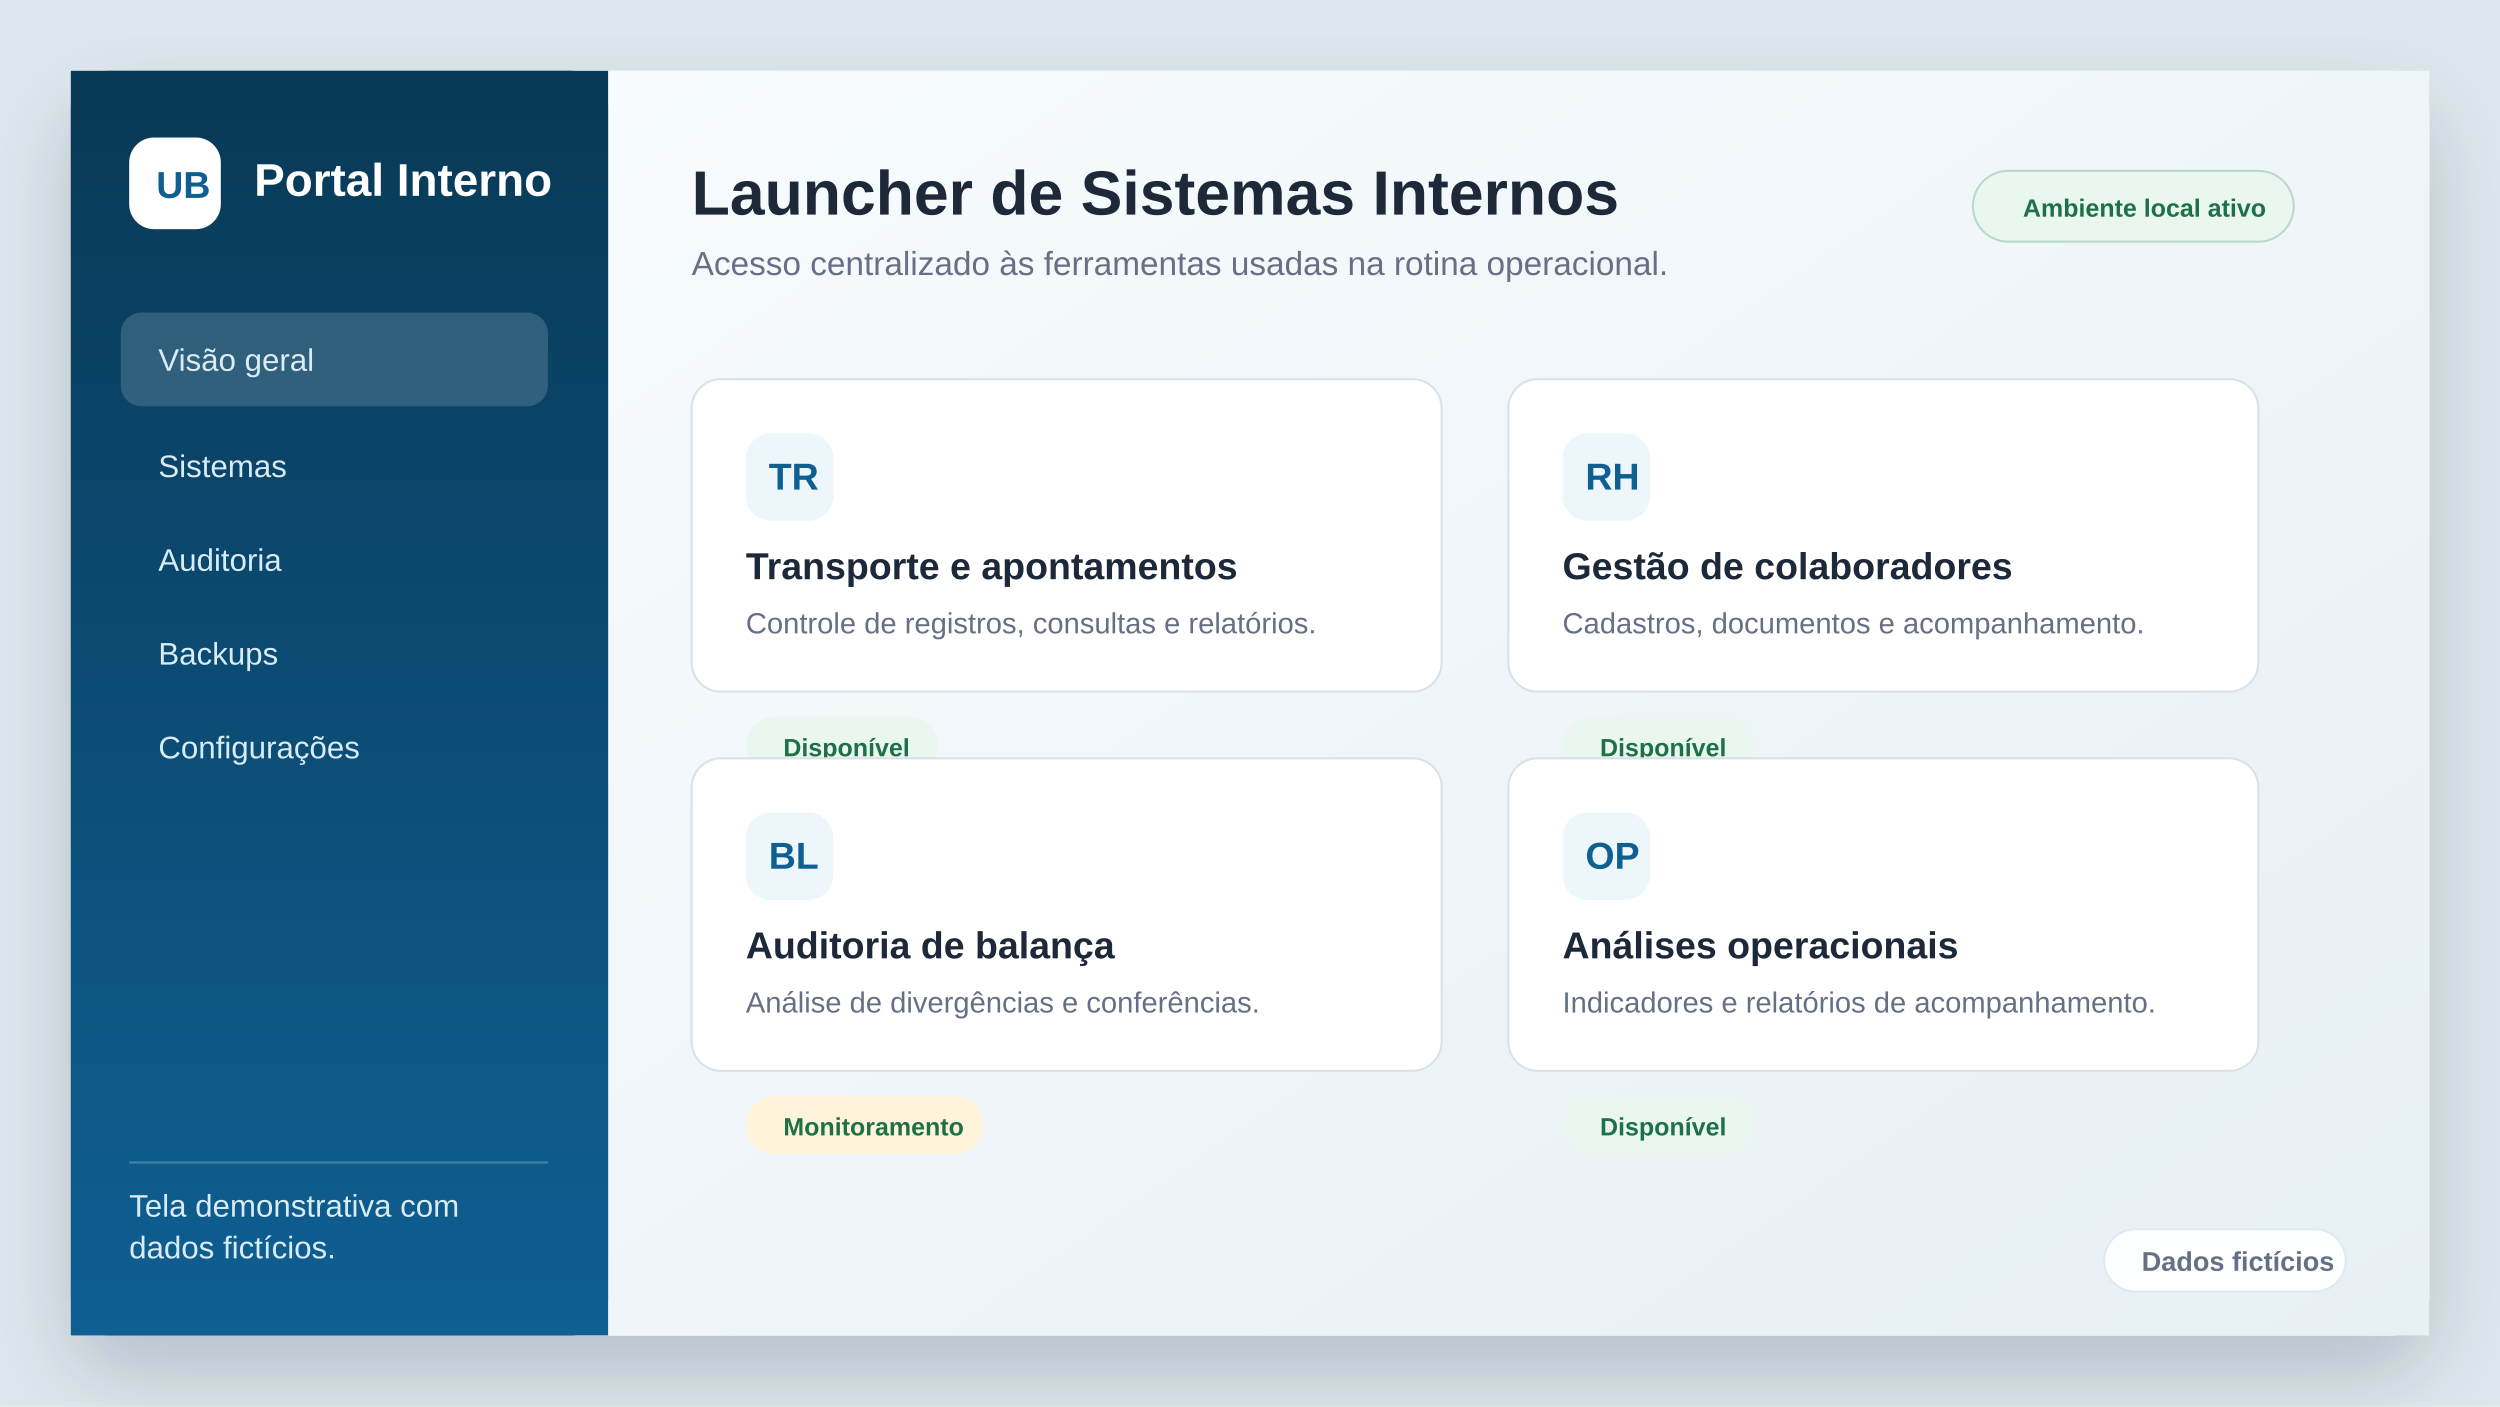
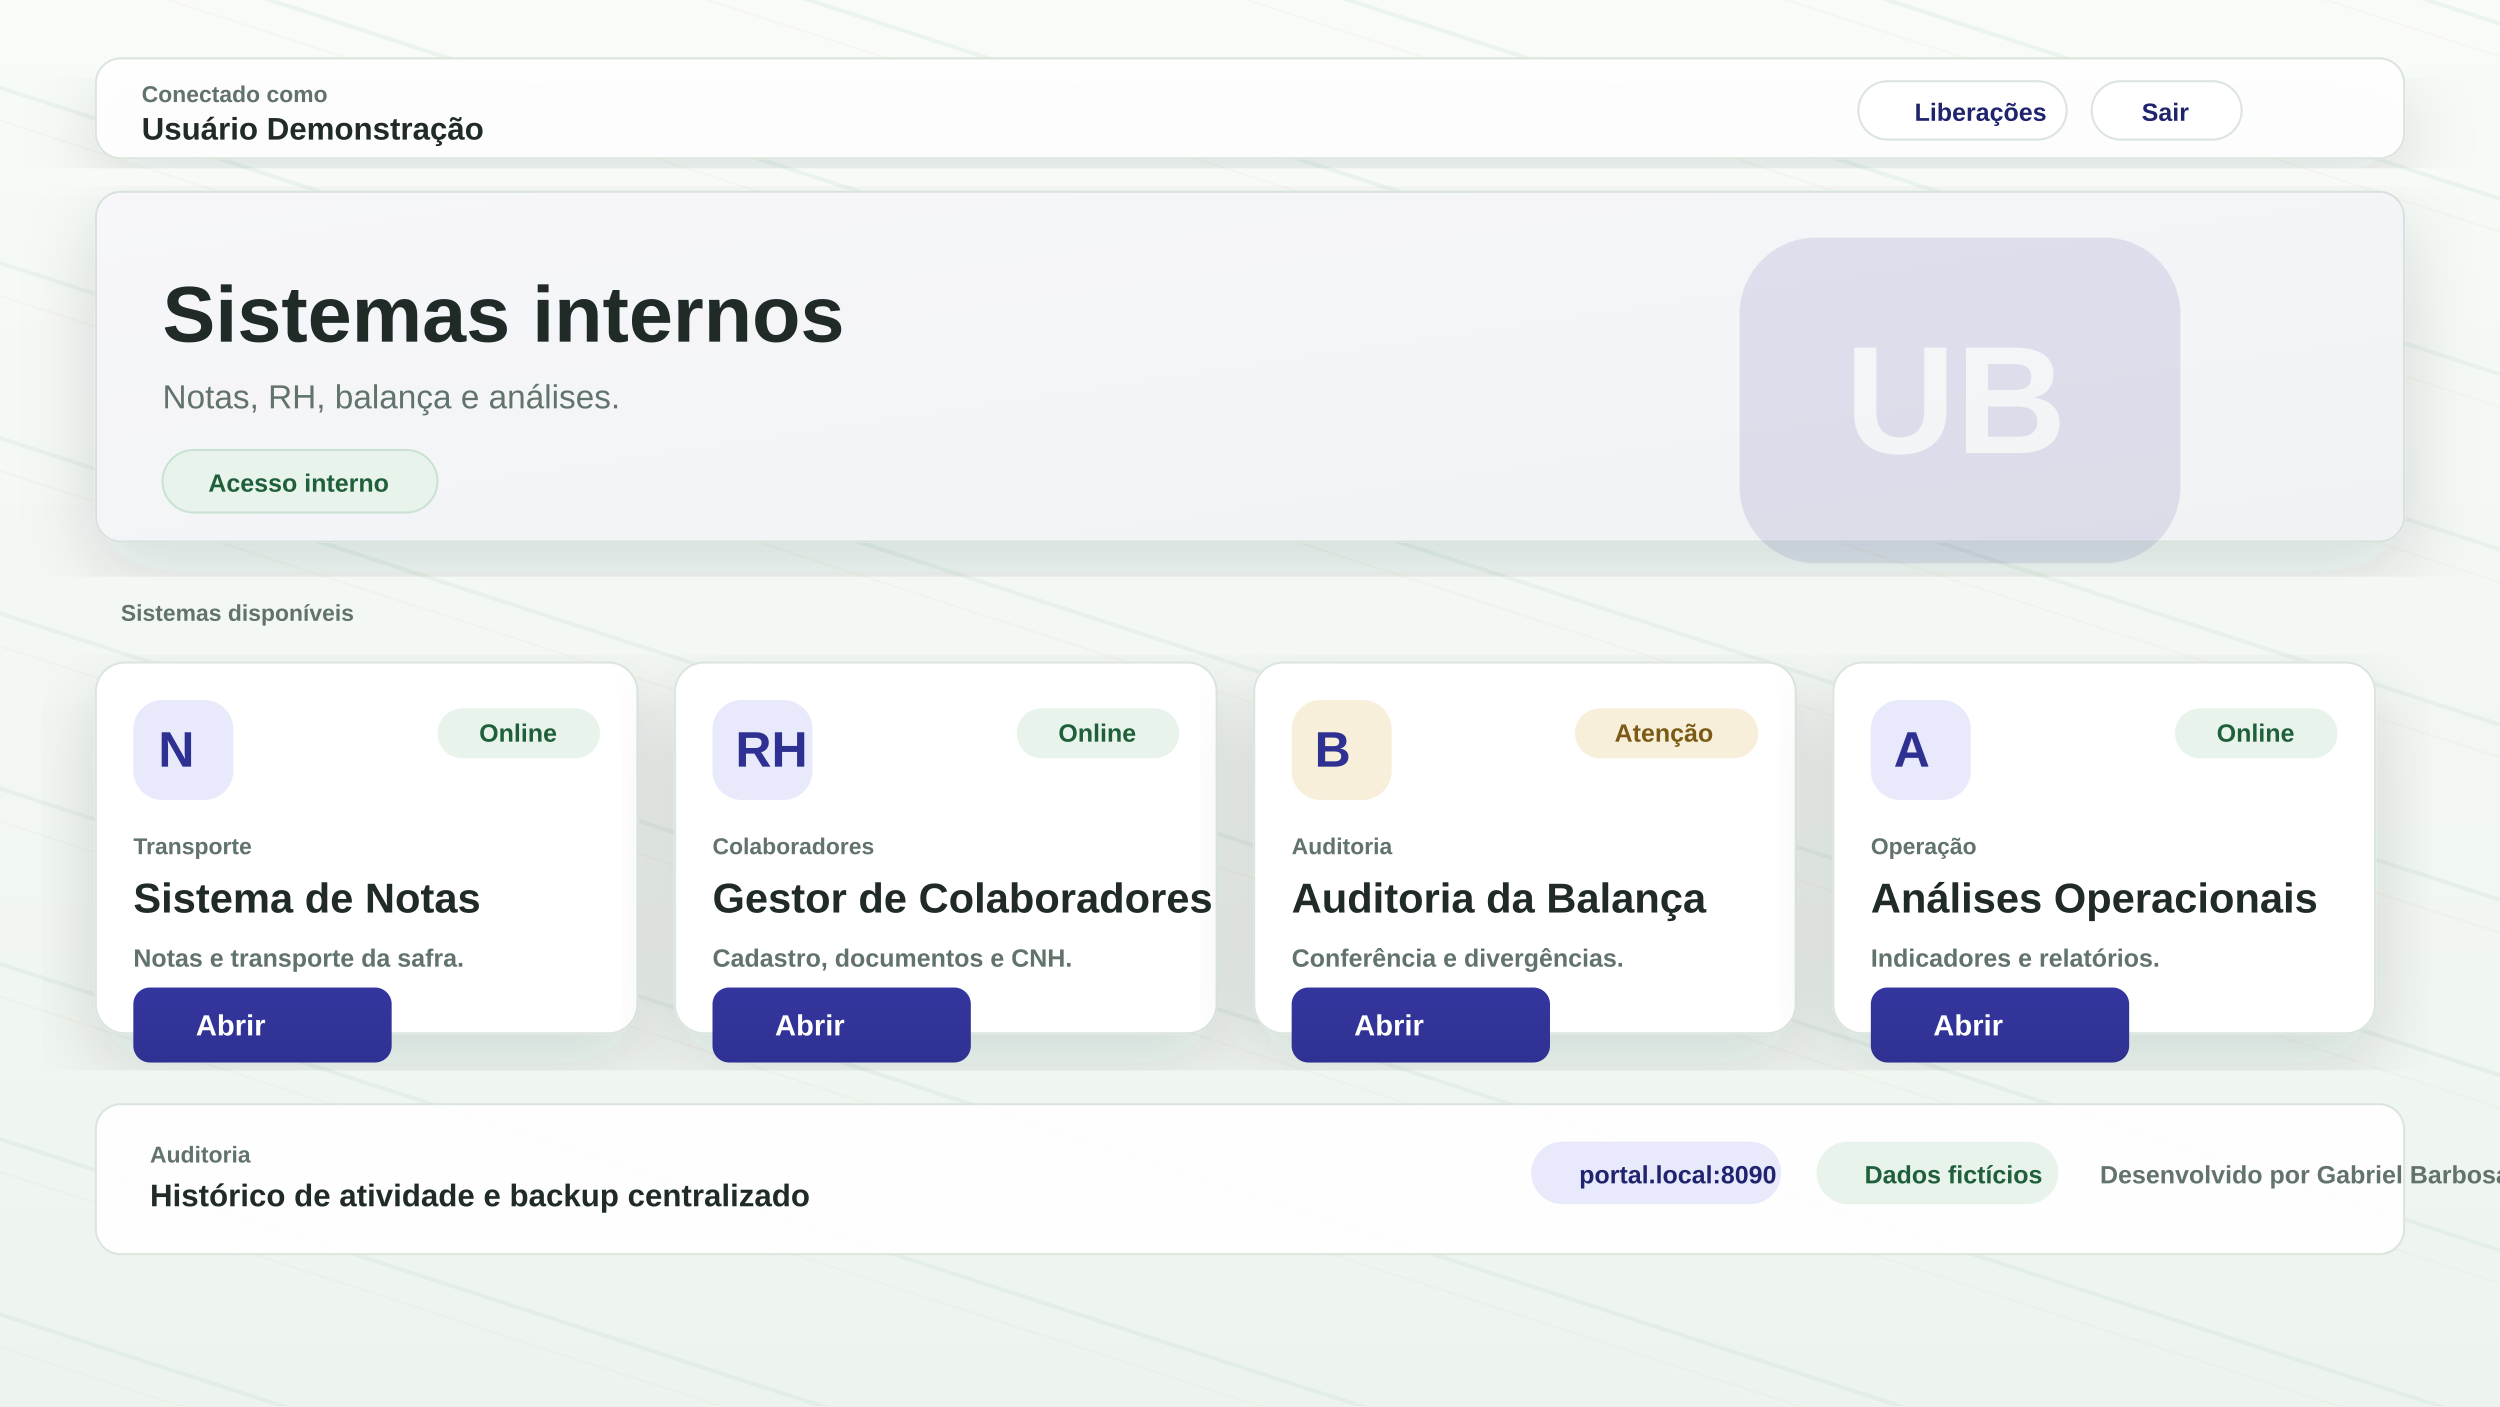
<svg xmlns="http://www.w3.org/2000/svg" width="1200" height="675" viewBox="0 0 1200 675" role="img" aria-label="Tela demonstrativa do portal interno e launcher de sistemas">
  <defs>
-     <linearGradient id="bg" x1="0" x2="1" y1="0" y2="1">
-       <stop offset="0" stop-color="#f7fbfd" />
-       <stop offset="1" stop-color="#e7f0f5" />
+     <linearGradient id="page" x1="0" x2="0" y1="0" y2="1">
+       <stop offset="0" stop-color="#f8fbf8" />
+       <stop offset="1" stop-color="#edf4ef" />
    </linearGradient>
-     <linearGradient id="side" x1="0" x2="0" y1="0" y2="1">
-       <stop offset="0" stop-color="#083956" />
-       <stop offset="1" stop-color="#0f5f93" />
+     <linearGradient id="panel" x1="0" x2="1" y1="0" y2="1">
+       <stop offset="0" stop-color="#ffffff" />
+       <stop offset="1" stop-color="#f8faf7" />
    </linearGradient>
-     <filter id="shadow" x="-20%" y="-20%" width="140%" height="140%">
-       <feDropShadow dx="0" dy="18" stdDeviation="20" flood-color="#101828" flood-opacity="0.18" />
+     <linearGradient id="blue" x1="0" x2="0" y1="0" y2="1">
+       <stop offset="0" stop-color="#34369f" />
+       <stop offset="1" stop-color="#2f3192" />
+     </linearGradient>
+     <filter id="shadow">
+       <feDropShadow dx="0" dy="14" stdDeviation="18" flood-color="#1b3529" flood-opacity="0.14" />
    </filter>
    <style>
-       .title{font:700 30px 'Segoe UI',Arial,sans-serif;fill:#1d2939}.sub{font:400 16px 'Segoe UI',Arial,sans-serif;fill:#667085}.nav{font:500 15px 'Segoe UI',Arial,sans-serif;fill:#d9ecf5}.small{font:600 13px 'Segoe UI',Arial,sans-serif;fill:#667085}.card-title{font:700 18px 'Segoe UI',Arial,sans-serif;fill:#1d2939}.body{font:400 14px 'Segoe UI',Arial,sans-serif;fill:#667085}.badge{font:700 12px 'Segoe UI',Arial,sans-serif;fill:#1e7047}.mark{font:800 18px 'Segoe UI',Arial,sans-serif;fill:#0f5f93}.brand{font:700 22px 'Segoe UI',Arial,sans-serif;fill:white}
+       .h1{font:750 38px 'Segoe UI',Arial,sans-serif;fill:#202b28}.h2{font:750 20px 'Segoe UI',Arial,sans-serif;fill:#202b28}.p{font:400 16px 'Segoe UI',Arial,sans-serif;fill:#61736b}.small{font:700 12px 'Segoe UI',Arial,sans-serif;fill:#61736b}.tiny{font:750 11px 'Segoe UI',Arial,sans-serif;fill:#61736b;text-transform:uppercase}.strong{font:800 15px 'Segoe UI',Arial,sans-serif;fill:#202b28}.brand{font:900 24px 'Segoe UI',Arial,sans-serif;fill:#2f3192}.badge{font:800 12px 'Segoe UI',Arial,sans-serif;fill:#1f5f3a}.button{font:850 14px 'Segoe UI',Arial,sans-serif;fill:#fff}.link{font:800 12px 'Segoe UI',Arial,sans-serif;fill:#20246f}.gold{fill:#7a5a14}.muted{fill:#61736b}
    </style>
+     <pattern id="cane" width="80" height="80" patternUnits="userSpaceOnUse" patternTransform="rotate(18)">
+       <path d="M0 40H80" stroke="#2f7d4f" stroke-opacity="0.08" stroke-width="2" />
+       <path d="M0 55H80" stroke="#c8a24a" stroke-opacity="0.08" stroke-width="1" />
+     </pattern>
  </defs>
-   <rect width="1200" height="675" fill="#dde8ee" />
-   <rect x="34" y="34" width="1132" height="607" rx="18" fill="white" filter="url(#shadow)" />
-   <rect x="34" y="34" width="258" height="607" rx="18" fill="url(#side)" />
-   <rect x="34" y="34" width="258" height="607" fill="url(#side)" />
-   <rect x="62" y="66" width="44" height="44" rx="12" fill="white" />
-   <text x="75" y="95" class="mark">UB</text>
-   <text x="122" y="94" class="brand">Portal Interno</text>
-   <rect x="58" y="150" width="205" height="45" rx="10" fill="white" opacity="0.16" />
-   <text x="76" y="178" class="nav" fill="white">Visão geral</text>
-   <text x="76" y="229" class="nav">Sistemas</text>
-   <text x="76" y="274" class="nav">Auditoria</text>
-   <text x="76" y="319" class="nav">Backups</text>
-   <text x="76" y="364" class="nav">Configurações</text>
-   <line x1="62" y1="558" x2="263" y2="558" stroke="white" stroke-opacity="0.24" />
-   <text x="62" y="584" class="nav" font-size="13">Tela demonstrativa com</text>
-   <text x="62" y="604" class="nav" font-size="13">dados fictícios.</text>
-   <rect x="292" y="34" width="874" height="607" fill="url(#bg)" />
-   <text x="332" y="103" class="title">Launcher de Sistemas Internos</text>
-   <text x="332" y="132" class="sub">Acesso centralizado às ferramentas usadas na rotina operacional.</text>
-   <rect x="947" y="82" width="154" height="34" rx="17" fill="#e9f7ef" stroke="#b9d9c9" />
-   <text x="971" y="104" class="badge">Ambiente local ativo</text>
-   <g>
-     <rect x="332" y="182" width="360" height="150" rx="14" fill="white" stroke="#d9e2ea" />
-     <rect x="358" y="208" width="42" height="42" rx="12" fill="#edf7fb" />
-     <text x="369" y="235" class="mark">TR</text>
-     <text x="358" y="278" class="card-title">Transporte e apontamentos</text>
-     <text x="358" y="304" class="body">Controle de registros, consultas e relatórios.</text>
-     <rect x="358" y="344" width="92" height="28" rx="14" fill="#e9f7ef" />
-     <text x="376" y="363" class="badge">Disponível</text>
+   <rect width="1200" height="675" fill="url(#page)" />
+   <rect width="1200" height="675" fill="url(#cane)" opacity="0.7" />
+   <rect x="46" y="28" width="1108" height="48" rx="12" fill="#ffffff" fill-opacity="0.86" stroke="#dbe5de" filter="url(#shadow)" />
+   <text x="68" y="49" class="tiny">Conectado como</text>
+   <text x="68" y="67" class="strong">Usuário Demonstração</text>
+   <rect x="892" y="39" width="100" height="28" rx="14" fill="#ffffff" stroke="#dbe5de" />
+   <text x="919" y="58" class="link">Liberações</text>
+   <rect x="1004" y="39" width="72" height="28" rx="14" fill="#ffffff" stroke="#dbe5de" />
+   <text x="1028" y="58" class="link">Sair</text>
+   <rect x="46" y="92" width="1108" height="168" rx="12" fill="url(#panel)" stroke="#dbe5de" filter="url(#shadow)" />
+   <rect x="46" y="92" width="1108" height="168" rx="12" fill="#2f3192" opacity="0.04" />
+   <g opacity="0.11" transform="translate(835 114) scale(2.3)">
+     <rect x="0" y="0" width="92" height="68" rx="16" fill="#2f3192" />
+     <text x="22" y="45" font-family="Segoe UI,Arial" font-size="32" font-weight="900" fill="#ffffff">UB</text>
  </g>
-   <g>
-     <rect x="724" y="182" width="360" height="150" rx="14" fill="white" stroke="#d9e2ea" />
-     <rect x="750" y="208" width="42" height="42" rx="12" fill="#edf7fb" />
-     <text x="761" y="235" class="mark">RH</text>
-     <text x="750" y="278" class="card-title">Gestão de colaboradores</text>
-     <text x="750" y="304" class="body">Cadastros, documentos e acompanhamento.</text>
-     <rect x="750" y="344" width="92" height="28" rx="14" fill="#e9f7ef" />
-     <text x="768" y="363" class="badge">Disponível</text>
+   <text x="78" y="164" class="h1">Sistemas internos</text>
+   <text x="78" y="196" class="p">Notas, RH, balança e análises.</text>
+   <rect x="78" y="216" width="132" height="30" rx="15" fill="#e8f3ec" stroke="#c9e2d3" />
+   <text x="100" y="236" class="badge">Acesso interno</text>
+   <text x="58" y="298" class="tiny">Sistemas disponíveis</text>
+   <g transform="translate(46 318)">
+     <rect width="260" height="178" rx="14" fill="#ffffff" stroke="#dbe5de" filter="url(#shadow)" />
+     <rect x="18" y="18" width="48" height="48" rx="14" fill="#e8eafb" />
+     <text x="30" y="50" class="brand">N</text>
+     <rect x="164" y="22" width="78" height="24" rx="12" fill="#e8f3ec" />
+     <text x="184" y="38" class="badge">Online</text>
+     <text x="18" y="92" class="tiny">Transporte</text>
+     <text x="18" y="120" class="h2">Sistema de Notas</text>
+     <text x="18" y="146" class="small">Notas e transporte da safra.</text>
+     <rect x="18" y="156" width="124" height="36" rx="8" fill="url(#blue)" />
+     <text x="48" y="179" class="button">Abrir</text>
  </g>
-   <g>
-     <rect x="332" y="364" width="360" height="150" rx="14" fill="white" stroke="#d9e2ea" />
-     <rect x="358" y="390" width="42" height="42" rx="12" fill="#edf7fb" />
-     <text x="369" y="417" class="mark">BL</text>
-     <text x="358" y="460" class="card-title">Auditoria de balança</text>
-     <text x="358" y="486" class="body">Análise de divergências e conferências.</text>
-     <rect x="358" y="526" width="114" height="28" rx="14" fill="#fff4db" />
-     <text x="376" y="545" class="badge" fill="#94640f">Monitoramento</text>
+   <g transform="translate(324 318)">
+     <rect width="260" height="178" rx="14" fill="#ffffff" stroke="#dbe5de" filter="url(#shadow)" />
+     <rect x="18" y="18" width="48" height="48" rx="14" fill="#e8eafb" />
+     <text x="29" y="50" class="brand">RH</text>
+     <rect x="164" y="22" width="78" height="24" rx="12" fill="#e8f3ec" />
+     <text x="184" y="38" class="badge">Online</text>
+     <text x="18" y="92" class="tiny">Colaboradores</text>
+     <text x="18" y="120" class="h2">Gestor de Colaboradores</text>
+     <text x="18" y="146" class="small">Cadastro, documentos e CNH.</text>
+     <rect x="18" y="156" width="124" height="36" rx="8" fill="url(#blue)" />
+     <text x="48" y="179" class="button">Abrir</text>
  </g>
-   <g>
-     <rect x="724" y="364" width="360" height="150" rx="14" fill="white" stroke="#d9e2ea" />
-     <rect x="750" y="390" width="42" height="42" rx="12" fill="#edf7fb" />
-     <text x="761" y="417" class="mark">OP</text>
-     <text x="750" y="460" class="card-title">Análises operacionais</text>
-     <text x="750" y="486" class="body">Indicadores e relatórios de acompanhamento.</text>
-     <rect x="750" y="526" width="92" height="28" rx="14" fill="#e9f7ef" />
-     <text x="768" y="545" class="badge">Disponível</text>
+   <g transform="translate(602 318)">
+     <rect width="260" height="178" rx="14" fill="#ffffff" stroke="#dbe5de" filter="url(#shadow)" />
+     <rect x="18" y="18" width="48" height="48" rx="14" fill="#f7efd9" />
+     <text x="29" y="50" class="brand" fill="#7a5a14">B</text>
+     <rect x="154" y="22" width="88" height="24" rx="12" fill="#f7efd9" />
+     <text x="173" y="38" class="badge gold">Atenção</text>
+     <text x="18" y="92" class="tiny">Auditoria</text>
+     <text x="18" y="120" class="h2">Auditoria da Balança</text>
+     <text x="18" y="146" class="small">Conferência e divergências.</text>
+     <rect x="18" y="156" width="124" height="36" rx="8" fill="url(#blue)" />
+     <text x="48" y="179" class="button">Abrir</text>
  </g>
-   <rect x="1010" y="590" width="116" height="30" rx="15" fill="white" fill-opacity="0.9" stroke="#e3e8ef" />
-   <text x="1028" y="610" class="small">Dados fictícios</text>
+   <g transform="translate(880 318)">
+     <rect width="260" height="178" rx="14" fill="#ffffff" stroke="#dbe5de" filter="url(#shadow)" />
+     <rect x="18" y="18" width="48" height="48" rx="14" fill="#e8eafb" />
+     <text x="29" y="50" class="brand">A</text>
+     <rect x="164" y="22" width="78" height="24" rx="12" fill="#e8f3ec" />
+     <text x="184" y="38" class="badge">Online</text>
+     <text x="18" y="92" class="tiny">Operação</text>
+     <text x="18" y="120" class="h2">Análises Operacionais</text>
+     <text x="18" y="146" class="small">Indicadores e relatórios.</text>
+     <rect x="18" y="156" width="124" height="36" rx="8" fill="url(#blue)" />
+     <text x="48" y="179" class="button">Abrir</text>
+   </g>
+   <rect x="46" y="530" width="1108" height="72" rx="12" fill="#ffffff" fill-opacity="0.88" stroke="#dbe5de" />
+   <text x="72" y="558" class="tiny">Auditoria</text>
+   <text x="72" y="579" class="strong">Histórico de atividade e backup centralizado</text>
+   <rect x="735" y="548" width="120" height="30" rx="15" fill="#e8eafb" />
+   <text x="758" y="568" class="link">portal.local:8090</text>
+   <rect x="872" y="548" width="116" height="30" rx="15" fill="#e8f3ec" />
+   <text x="895" y="568" class="badge">Dados fictícios</text>
+   <text x="1008" y="568" class="small">Desenvolvido por Gabriel Barbosa dos Santos</text>
</svg>
